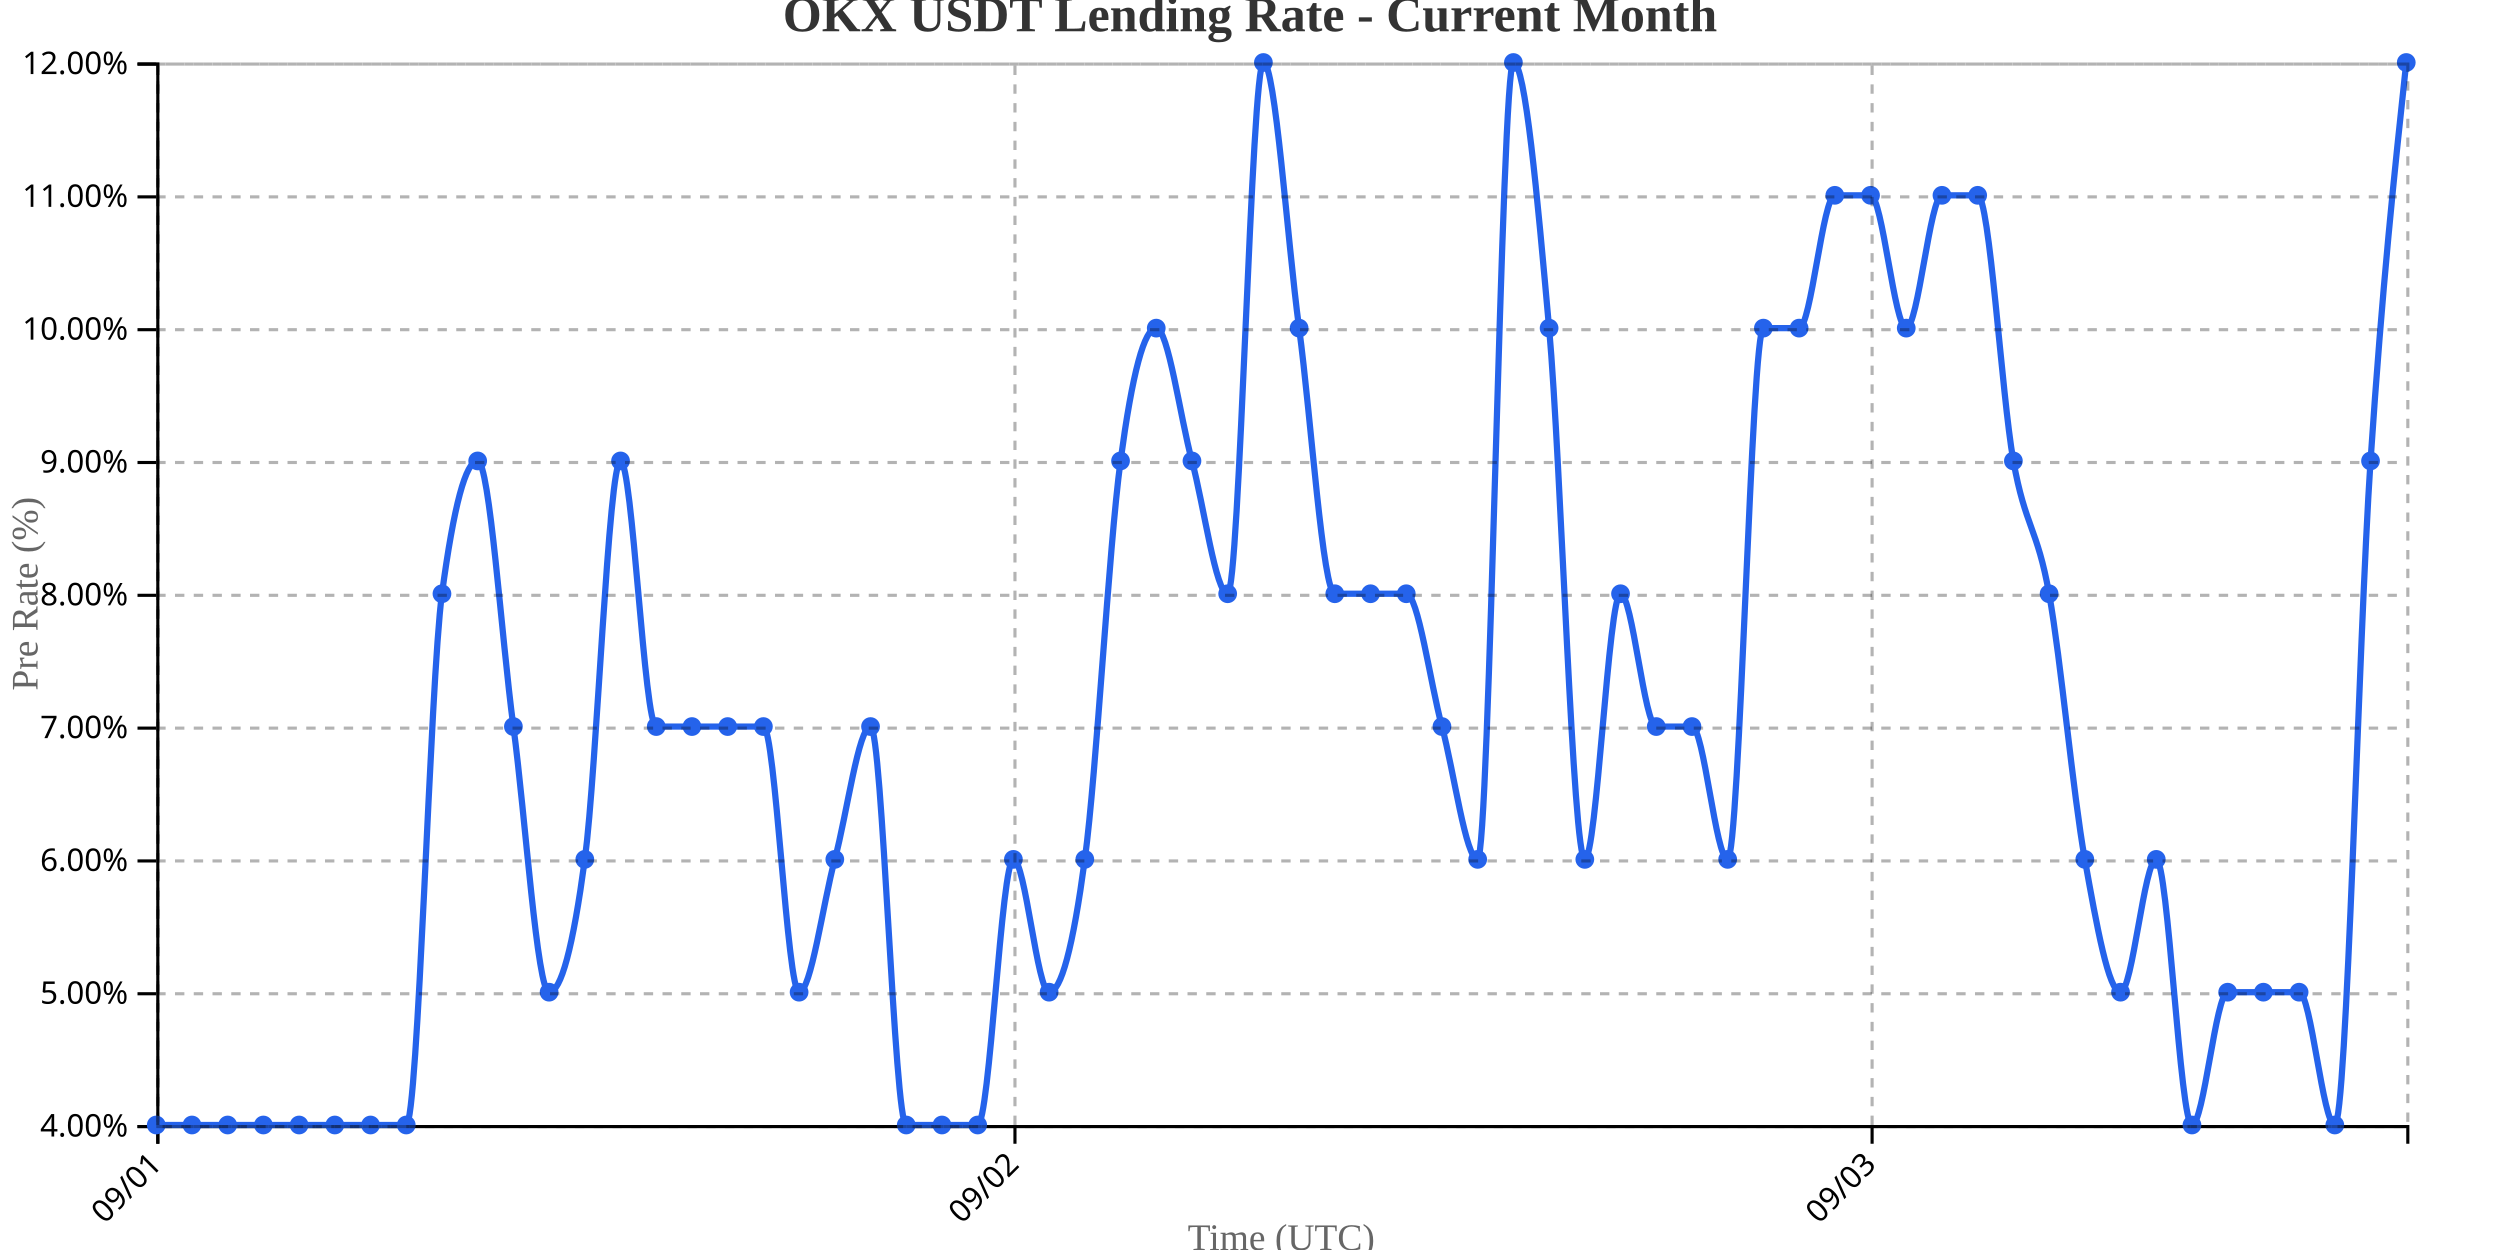
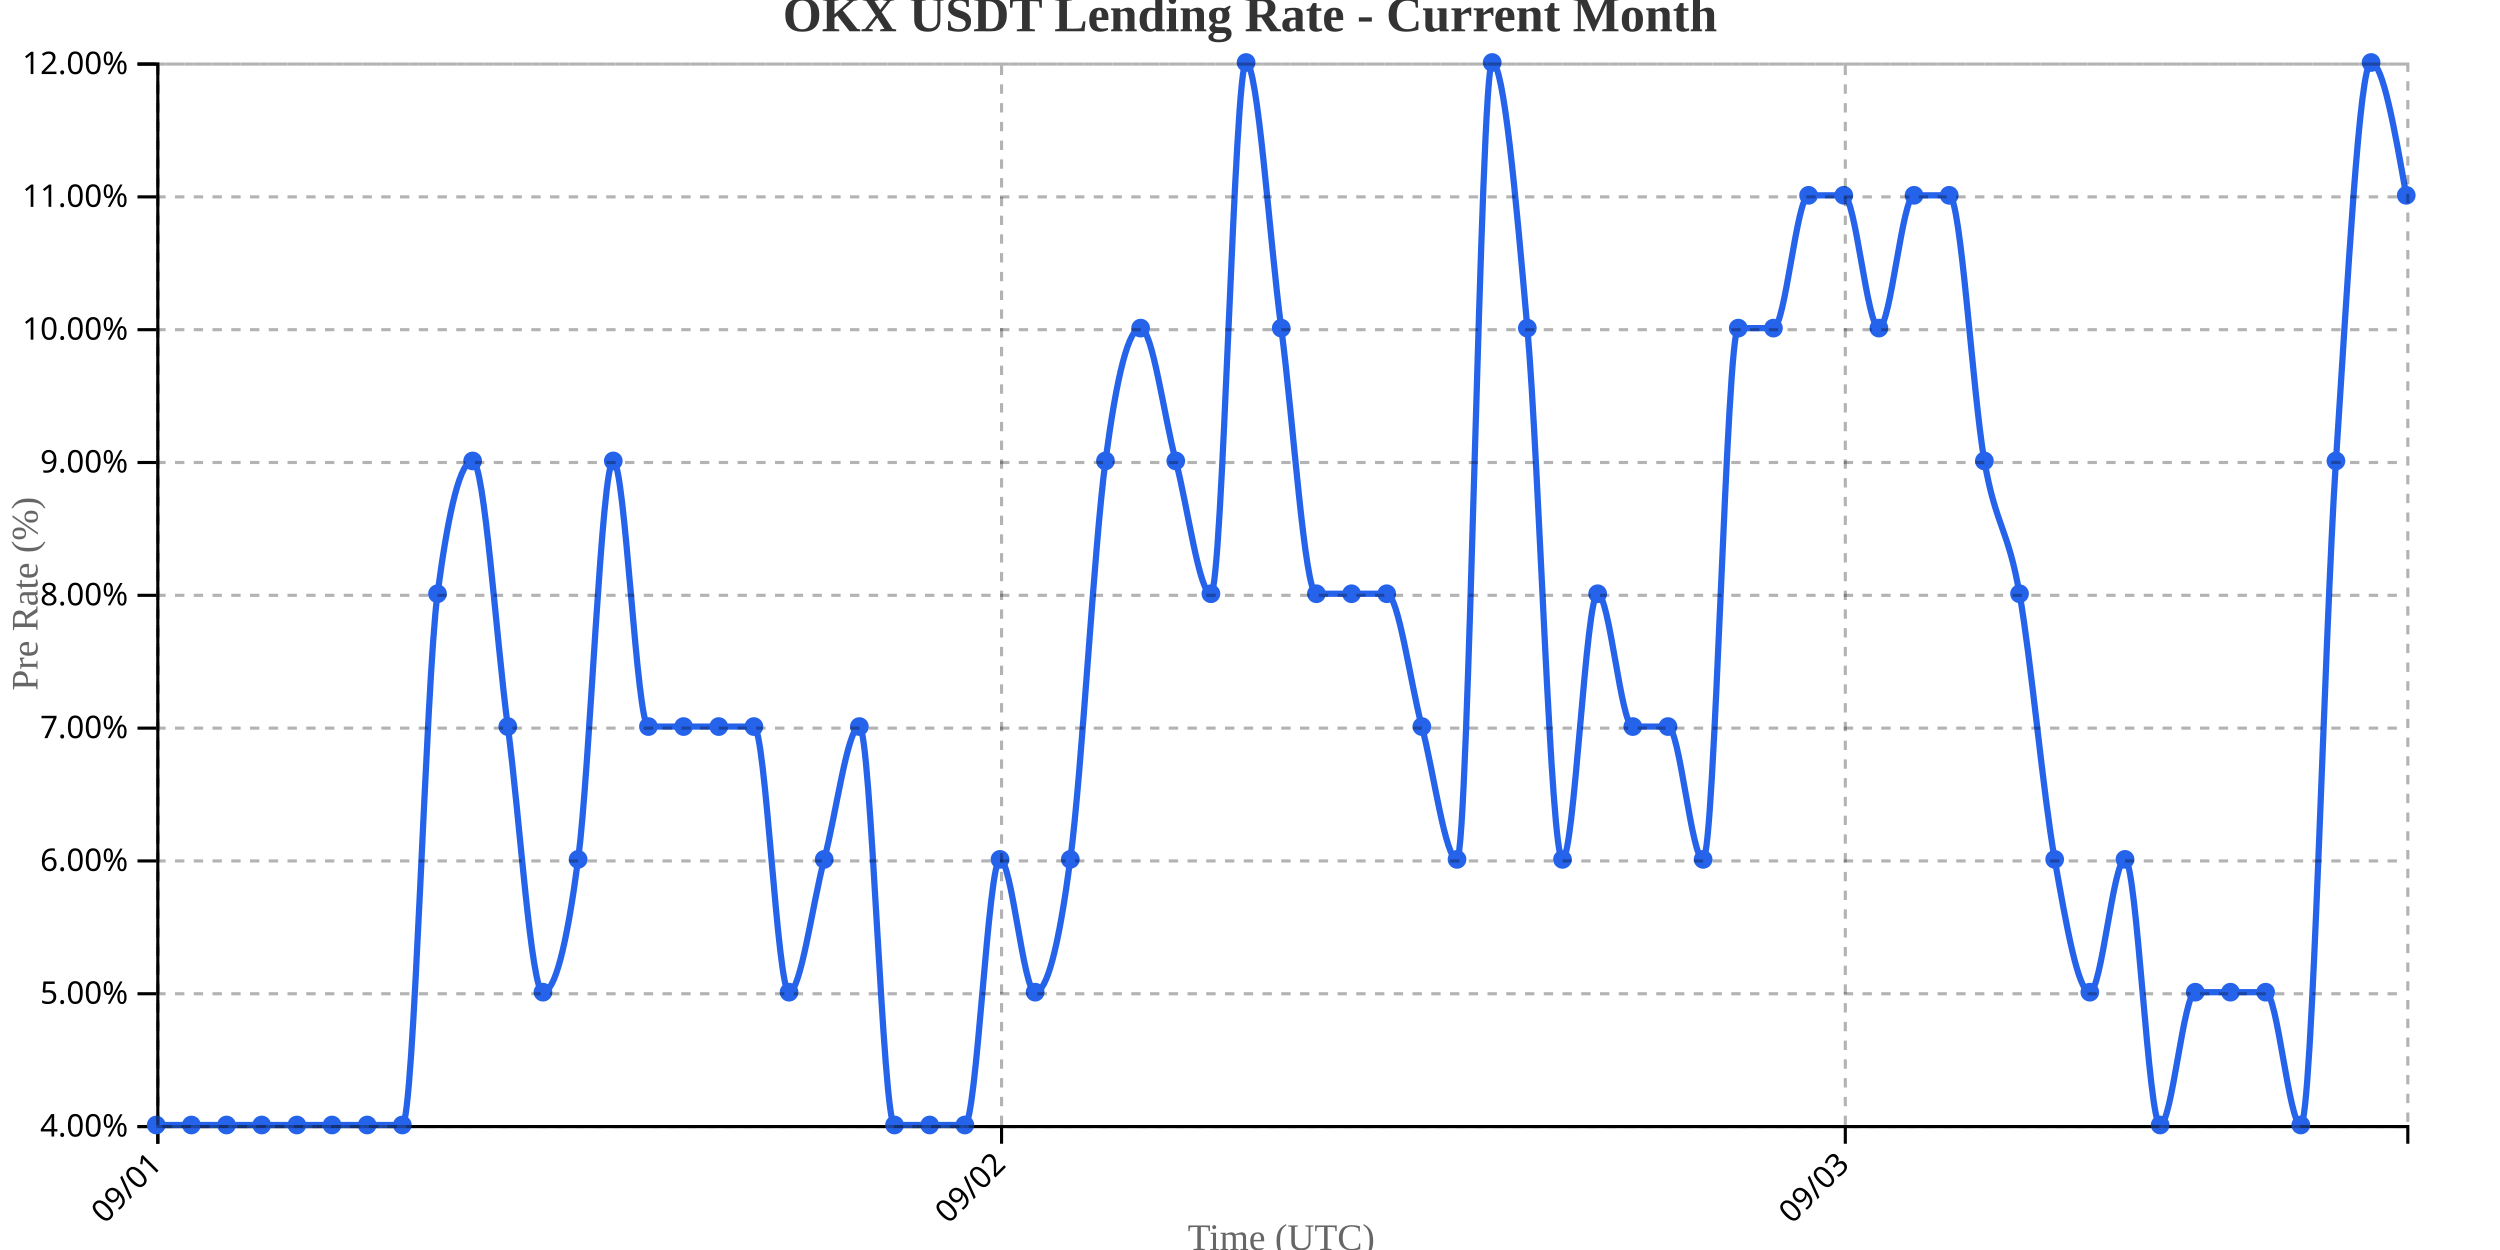
<svg xmlns="http://www.w3.org/2000/svg" width="800" height="400">
  <g transform="translate(50,20)">
    <g transform="translate(0,340)" fill="none" font-size="10" font-family="sans-serif" text-anchor="middle">
      <path class="domain" stroke="currentColor" d="M0.5,6V0.5H720.5V6" />
      <g class="tick" opacity="1" transform="translate(0.5,0)">
        <line stroke="currentColor" y2="6" />
        <text fill="currentColor" y="9" dy=".15em" style="text-anchor: end;" dx="-.8em" transform="rotate(-45)">09/01</text>
      </g>
-       <g class="tick" opacity="1" transform="translate(274.7857,0)">
+       <g class="tick" opacity="1" transform="translate(270.5,0)">
        <line stroke="currentColor" y2="6" />
        <text fill="currentColor" y="9" dy=".15em" style="text-anchor: end;" dx="-.8em" transform="rotate(-45)">09/02</text>
      </g>
-       <g class="tick" opacity="1" transform="translate(549.0714,0)">
+       <g class="tick" opacity="1" transform="translate(540.5,0)">
        <line stroke="currentColor" y2="6" />
        <text fill="currentColor" y="9" dy=".15em" style="text-anchor: end;" dx="-.8em" transform="rotate(-45)">09/03</text>
      </g>
    </g>
    <g fill="none" font-size="10" font-family="sans-serif" text-anchor="end">
      <path class="domain" stroke="currentColor" d="M-6,340.5H0.5V0.5H-6" />
      <g class="tick" opacity="1" transform="translate(0,340.5)">
        <line stroke="currentColor" x2="-6" />
        <text fill="currentColor" x="-9" dy="0.32em">4.00%</text>
      </g>
      <g class="tick" opacity="1" transform="translate(0,298)">
        <line stroke="currentColor" x2="-6" />
        <text fill="currentColor" x="-9" dy="0.32em">5.00%</text>
      </g>
      <g class="tick" opacity="1" transform="translate(0,255.5)">
        <line stroke="currentColor" x2="-6" />
        <text fill="currentColor" x="-9" dy="0.32em">6.00%</text>
      </g>
      <g class="tick" opacity="1" transform="translate(0,213)">
        <line stroke="currentColor" x2="-6" />
        <text fill="currentColor" x="-9" dy="0.32em">7.00%</text>
      </g>
      <g class="tick" opacity="1" transform="translate(0,170.5)">
        <line stroke="currentColor" x2="-6" />
        <text fill="currentColor" x="-9" dy="0.32em">8.00%</text>
      </g>
      <g class="tick" opacity="1" transform="translate(0,128)">
        <line stroke="currentColor" x2="-6" />
        <text fill="currentColor" x="-9" dy="0.32em">9.00%</text>
      </g>
      <g class="tick" opacity="1" transform="translate(0,85.5)">
        <line stroke="currentColor" x2="-6" />
        <text fill="currentColor" x="-9" dy="0.32em">10.00%</text>
      </g>
      <g class="tick" opacity="1" transform="translate(0,43)">
        <line stroke="currentColor" x2="-6" />
        <text fill="currentColor" x="-9" dy="0.32em">11.00%</text>
      </g>
      <g class="tick" opacity="1" transform="translate(0,0.5)">
        <line stroke="currentColor" x2="-6" />
        <text fill="currentColor" x="-9" dy="0.32em">12.00%</text>
      </g>
    </g>
    <text transform="rotate(-90)" y="-50" x="-170" dy="1em" style="text-anchor: middle; font-size: 12px; fill: #666;">Pre Rate (%)</text>
    <text transform="translate(360, 380)" style="text-anchor: middle; font-size: 12px; fill: #666;">Time (UTC)</text>
-     <path fill="none" stroke="#2563eb" stroke-width="2" d="M0,340C3.81,340,7.619,340,11.429,340C15.238,340,19.048,340,22.857,340C26.667,340,30.476,340,34.286,340C38.095,340,41.905,340,45.714,340C49.524,340,53.333,340,57.143,340C60.952,340,64.762,340,68.571,340C72.381,340,76.19,340,80,340C83.81,340,87.619,198.333,91.429,170C95.238,141.667,99.048,127.5,102.857,127.5C106.667,127.5,110.476,184.167,114.286,212.5C118.095,240.833,121.905,297.5,125.714,297.5C129.524,297.5,133.333,283.333,137.143,255C140.952,226.667,144.762,127.5,148.571,127.5C152.381,127.5,156.19,212.5,160,212.5C163.81,212.5,167.619,212.5,171.429,212.5C175.238,212.5,179.048,212.5,182.857,212.5C186.667,212.5,190.476,212.5,194.286,212.5C198.095,212.5,201.905,297.5,205.714,297.5C209.524,297.5,213.333,269.167,217.143,255C220.952,240.833,224.762,212.5,228.571,212.5C232.381,212.5,236.19,340,240,340C243.81,340,247.619,340,251.429,340C255.238,340,259.048,340,262.857,340C266.667,340,270.476,255,274.286,255C278.095,255,281.905,297.5,285.714,297.5C289.524,297.5,293.333,283.333,297.143,255C300.952,226.667,304.762,155.833,308.571,127.5C312.381,99.167,316.19,85,320,85C323.81,85,327.619,113.333,331.429,127.5C335.238,141.667,339.048,170,342.857,170C346.667,170,350.476,0,354.286,0C358.095,0,361.905,56.667,365.714,85C369.524,113.333,373.333,170,377.143,170C380.952,170,384.762,170,388.571,170C392.381,170,396.19,170,400,170C403.81,170,407.619,198.333,411.429,212.5C415.238,226.667,419.048,255,422.857,255C426.667,255,430.476,0,434.286,0C438.095,0,441.905,42.5,445.714,85C449.524,127.5,453.333,255,457.143,255C460.952,255,464.762,170,468.571,170C472.381,170,476.19,212.5,480,212.5C483.81,212.5,487.619,212.5,491.429,212.5C495.238,212.5,499.048,255,502.857,255C506.667,255,510.476,85,514.286,85C518.095,85,521.905,85,525.714,85C529.524,85,533.333,42.5,537.143,42.5C540.952,42.5,544.762,42.5,548.571,42.5C552.381,42.5,556.19,85,560,85C563.81,85,567.619,42.5,571.429,42.5C575.238,42.5,579.048,42.5,582.857,42.5C586.667,42.5,590.476,106.25,594.286,127.5C598.095,148.75,601.905,148.75,605.714,170C609.524,191.25,613.333,233.75,617.143,255C620.952,276.25,624.762,297.5,628.571,297.5C632.381,297.5,636.19,255,640,255C643.81,255,647.619,340,651.429,340C655.238,340,659.048,297.5,662.857,297.5C666.667,297.5,670.476,297.5,674.286,297.5C678.095,297.5,681.905,297.5,685.714,297.5C689.524,297.5,693.333,340,697.143,340C700.952,340,704.762,184.167,708.571,127.5C712.381,70.833,716.19,35.417,720,0" />
+     <path fill="none" stroke="#2563eb" stroke-width="2" d="M0,340C3.75,340,7.5,340,11.25,340C15,340,18.75,340,22.5,340C26.25,340,30,340,33.75,340C37.5,340,41.25,340,45,340C48.75,340,52.5,340,56.25,340C60,340,63.75,340,67.5,340C71.25,340,75,340,78.75,340C82.5,340,86.25,198.333,90,170C93.75,141.667,97.5,127.5,101.25,127.5C105,127.5,108.75,184.167,112.5,212.5C116.25,240.833,120,297.5,123.75,297.5C127.5,297.5,131.25,283.333,135,255C138.75,226.667,142.5,127.5,146.25,127.5C150,127.5,153.75,212.5,157.5,212.5C161.25,212.5,165,212.5,168.75,212.5C172.5,212.5,176.25,212.5,180,212.5C183.75,212.5,187.5,212.5,191.25,212.5C195,212.5,198.75,297.5,202.5,297.5C206.25,297.5,210,269.167,213.75,255C217.5,240.833,221.25,212.5,225,212.5C228.75,212.5,232.5,340,236.25,340C240,340,243.75,340,247.5,340C251.25,340,255,340,258.75,340C262.5,340,266.25,255,270,255C273.75,255,277.5,297.5,281.25,297.5C285,297.5,288.75,283.333,292.5,255C296.25,226.667,300,155.833,303.75,127.5C307.5,99.167,311.25,85,315,85C318.75,85,322.5,113.333,326.25,127.5C330,141.667,333.75,170,337.5,170C341.25,170,345,0,348.75,0C352.5,0,356.25,56.667,360,85C363.75,113.333,367.5,170,371.25,170C375,170,378.75,170,382.5,170C386.25,170,390,170,393.75,170C397.5,170,401.25,198.333,405,212.5C408.75,226.667,412.5,255,416.25,255C420,255,423.75,0,427.5,0C431.25,0,435,42.5,438.75,85C442.5,127.5,446.25,255,450,255C453.75,255,457.5,170,461.25,170C465,170,468.75,212.5,472.5,212.5C476.25,212.5,480,212.5,483.75,212.5C487.5,212.5,491.25,255,495,255C498.75,255,502.5,85,506.25,85C510,85,513.75,85,517.5,85C521.25,85,525,42.5,528.75,42.5C532.5,42.5,536.25,42.5,540,42.5C543.75,42.5,547.5,85,551.25,85C555,85,558.75,42.5,562.5,42.5C566.25,42.5,570,42.5,573.75,42.5C577.5,42.5,581.25,106.25,585,127.5C588.75,148.75,592.5,148.75,596.25,170C600,191.25,603.75,233.75,607.5,255C611.25,276.25,615,297.5,618.75,297.5C622.5,297.5,626.25,255,630,255C633.75,255,637.5,340,641.25,340C645,340,648.75,297.5,652.5,297.5C656.25,297.5,660,297.5,663.75,297.5C667.5,297.5,671.25,297.5,675,297.5C678.75,297.5,682.5,340,686.25,340C690,340,693.75,184.167,697.5,127.5C701.25,70.833,705,0,708.75,0C712.5,0,716.25,21.25,720,42.5" />
    <circle class="dot" cx="0" cy="340" r="3" fill="#2563eb" />
-     <circle class="dot" cx="11.429" cy="340" r="3" fill="#2563eb" />
-     <circle class="dot" cx="22.857" cy="340" r="3" fill="#2563eb" />
-     <circle class="dot" cx="34.286" cy="340" r="3" fill="#2563eb" />
-     <circle class="dot" cx="45.714" cy="340" r="3" fill="#2563eb" />
-     <circle class="dot" cx="57.143" cy="340" r="3" fill="#2563eb" />
-     <circle class="dot" cx="68.571" cy="340" r="3" fill="#2563eb" />
-     <circle class="dot" cx="80" cy="340" r="3" fill="#2563eb" />
-     <circle class="dot" cx="91.429" cy="170" r="3" fill="#2563eb" />
-     <circle class="dot" cx="102.857" cy="127.5" r="3" fill="#2563eb" />
-     <circle class="dot" cx="114.286" cy="212.5" r="3" fill="#2563eb" />
-     <circle class="dot" cx="125.714" cy="297.5" r="3" fill="#2563eb" />
-     <circle class="dot" cx="137.143" cy="255" r="3" fill="#2563eb" />
-     <circle class="dot" cx="148.571" cy="127.5" r="3" fill="#2563eb" />
-     <circle class="dot" cx="160" cy="212.5" r="3" fill="#2563eb" />
-     <circle class="dot" cx="171.429" cy="212.5" r="3" fill="#2563eb" />
-     <circle class="dot" cx="182.857" cy="212.5" r="3" fill="#2563eb" />
-     <circle class="dot" cx="194.286" cy="212.5" r="3" fill="#2563eb" />
-     <circle class="dot" cx="205.714" cy="297.5" r="3" fill="#2563eb" />
-     <circle class="dot" cx="217.143" cy="255" r="3" fill="#2563eb" />
-     <circle class="dot" cx="228.571" cy="212.5" r="3" fill="#2563eb" />
-     <circle class="dot" cx="240" cy="340" r="3" fill="#2563eb" />
-     <circle class="dot" cx="251.429" cy="340" r="3" fill="#2563eb" />
-     <circle class="dot" cx="262.857" cy="340" r="3" fill="#2563eb" />
-     <circle class="dot" cx="274.286" cy="255" r="3" fill="#2563eb" />
-     <circle class="dot" cx="285.714" cy="297.5" r="3" fill="#2563eb" />
-     <circle class="dot" cx="297.143" cy="255" r="3" fill="#2563eb" />
-     <circle class="dot" cx="308.571" cy="127.5" r="3" fill="#2563eb" />
-     <circle class="dot" cx="320" cy="85" r="3" fill="#2563eb" />
-     <circle class="dot" cx="331.429" cy="127.5" r="3" fill="#2563eb" />
-     <circle class="dot" cx="342.857" cy="170" r="3" fill="#2563eb" />
-     <circle class="dot" cx="354.286" cy="0" r="3" fill="#2563eb" />
-     <circle class="dot" cx="365.714" cy="85" r="3" fill="#2563eb" />
-     <circle class="dot" cx="377.143" cy="170" r="3" fill="#2563eb" />
-     <circle class="dot" cx="388.571" cy="170" r="3" fill="#2563eb" />
-     <circle class="dot" cx="400" cy="170" r="3" fill="#2563eb" />
-     <circle class="dot" cx="411.429" cy="212.5" r="3" fill="#2563eb" />
-     <circle class="dot" cx="422.857" cy="255" r="3" fill="#2563eb" />
-     <circle class="dot" cx="434.286" cy="0" r="3" fill="#2563eb" />
-     <circle class="dot" cx="445.714" cy="85" r="3" fill="#2563eb" />
-     <circle class="dot" cx="457.143" cy="255" r="3" fill="#2563eb" />
-     <circle class="dot" cx="468.571" cy="170" r="3" fill="#2563eb" />
-     <circle class="dot" cx="480" cy="212.5" r="3" fill="#2563eb" />
-     <circle class="dot" cx="491.429" cy="212.5" r="3" fill="#2563eb" />
-     <circle class="dot" cx="502.857" cy="255" r="3" fill="#2563eb" />
-     <circle class="dot" cx="514.286" cy="85" r="3" fill="#2563eb" />
-     <circle class="dot" cx="525.714" cy="85" r="3" fill="#2563eb" />
-     <circle class="dot" cx="537.143" cy="42.5" r="3" fill="#2563eb" />
-     <circle class="dot" cx="548.571" cy="42.5" r="3" fill="#2563eb" />
-     <circle class="dot" cx="560" cy="85" r="3" fill="#2563eb" />
-     <circle class="dot" cx="571.429" cy="42.5" r="3" fill="#2563eb" />
-     <circle class="dot" cx="582.857" cy="42.5" r="3" fill="#2563eb" />
-     <circle class="dot" cx="594.286" cy="127.5" r="3" fill="#2563eb" />
-     <circle class="dot" cx="605.714" cy="170" r="3" fill="#2563eb" />
-     <circle class="dot" cx="617.143" cy="255" r="3" fill="#2563eb" />
-     <circle class="dot" cx="628.571" cy="297.5" r="3" fill="#2563eb" />
-     <circle class="dot" cx="640" cy="255" r="3" fill="#2563eb" />
-     <circle class="dot" cx="651.429" cy="340" r="3" fill="#2563eb" />
-     <circle class="dot" cx="662.857" cy="297.5" r="3" fill="#2563eb" />
-     <circle class="dot" cx="674.286" cy="297.5" r="3" fill="#2563eb" />
-     <circle class="dot" cx="685.714" cy="297.5" r="3" fill="#2563eb" />
-     <circle class="dot" cx="697.143" cy="340" r="3" fill="#2563eb" />
-     <circle class="dot" cx="708.571" cy="127.5" r="3" fill="#2563eb" />
-     <circle class="dot" cx="720" cy="0" r="3" fill="#2563eb" />
+     <circle class="dot" cx="11.25" cy="340" r="3" fill="#2563eb" />
+     <circle class="dot" cx="22.5" cy="340" r="3" fill="#2563eb" />
+     <circle class="dot" cx="33.75" cy="340" r="3" fill="#2563eb" />
+     <circle class="dot" cx="45" cy="340" r="3" fill="#2563eb" />
+     <circle class="dot" cx="56.25" cy="340" r="3" fill="#2563eb" />
+     <circle class="dot" cx="67.5" cy="340" r="3" fill="#2563eb" />
+     <circle class="dot" cx="78.75" cy="340" r="3" fill="#2563eb" />
+     <circle class="dot" cx="90" cy="170" r="3" fill="#2563eb" />
+     <circle class="dot" cx="101.25" cy="127.5" r="3" fill="#2563eb" />
+     <circle class="dot" cx="112.5" cy="212.5" r="3" fill="#2563eb" />
+     <circle class="dot" cx="123.75" cy="297.5" r="3" fill="#2563eb" />
+     <circle class="dot" cx="135" cy="255" r="3" fill="#2563eb" />
+     <circle class="dot" cx="146.25" cy="127.5" r="3" fill="#2563eb" />
+     <circle class="dot" cx="157.5" cy="212.5" r="3" fill="#2563eb" />
+     <circle class="dot" cx="168.75" cy="212.5" r="3" fill="#2563eb" />
+     <circle class="dot" cx="180" cy="212.5" r="3" fill="#2563eb" />
+     <circle class="dot" cx="191.25" cy="212.5" r="3" fill="#2563eb" />
+     <circle class="dot" cx="202.5" cy="297.5" r="3" fill="#2563eb" />
+     <circle class="dot" cx="213.75" cy="255" r="3" fill="#2563eb" />
+     <circle class="dot" cx="225" cy="212.5" r="3" fill="#2563eb" />
+     <circle class="dot" cx="236.25" cy="340" r="3" fill="#2563eb" />
+     <circle class="dot" cx="247.5" cy="340" r="3" fill="#2563eb" />
+     <circle class="dot" cx="258.75" cy="340" r="3" fill="#2563eb" />
+     <circle class="dot" cx="270" cy="255" r="3" fill="#2563eb" />
+     <circle class="dot" cx="281.25" cy="297.5" r="3" fill="#2563eb" />
+     <circle class="dot" cx="292.5" cy="255" r="3" fill="#2563eb" />
+     <circle class="dot" cx="303.75" cy="127.5" r="3" fill="#2563eb" />
+     <circle class="dot" cx="315" cy="85" r="3" fill="#2563eb" />
+     <circle class="dot" cx="326.25" cy="127.5" r="3" fill="#2563eb" />
+     <circle class="dot" cx="337.5" cy="170" r="3" fill="#2563eb" />
+     <circle class="dot" cx="348.75" cy="0" r="3" fill="#2563eb" />
+     <circle class="dot" cx="360" cy="85" r="3" fill="#2563eb" />
+     <circle class="dot" cx="371.25" cy="170" r="3" fill="#2563eb" />
+     <circle class="dot" cx="382.5" cy="170" r="3" fill="#2563eb" />
+     <circle class="dot" cx="393.75" cy="170" r="3" fill="#2563eb" />
+     <circle class="dot" cx="405" cy="212.5" r="3" fill="#2563eb" />
+     <circle class="dot" cx="416.25" cy="255" r="3" fill="#2563eb" />
+     <circle class="dot" cx="427.5" cy="0" r="3" fill="#2563eb" />
+     <circle class="dot" cx="438.75" cy="85" r="3" fill="#2563eb" />
+     <circle class="dot" cx="450" cy="255" r="3" fill="#2563eb" />
+     <circle class="dot" cx="461.25" cy="170" r="3" fill="#2563eb" />
+     <circle class="dot" cx="472.5" cy="212.5" r="3" fill="#2563eb" />
+     <circle class="dot" cx="483.75" cy="212.5" r="3" fill="#2563eb" />
+     <circle class="dot" cx="495" cy="255" r="3" fill="#2563eb" />
+     <circle class="dot" cx="506.25" cy="85" r="3" fill="#2563eb" />
+     <circle class="dot" cx="517.5" cy="85" r="3" fill="#2563eb" />
+     <circle class="dot" cx="528.75" cy="42.5" r="3" fill="#2563eb" />
+     <circle class="dot" cx="540" cy="42.5" r="3" fill="#2563eb" />
+     <circle class="dot" cx="551.25" cy="85" r="3" fill="#2563eb" />
+     <circle class="dot" cx="562.5" cy="42.5" r="3" fill="#2563eb" />
+     <circle class="dot" cx="573.75" cy="42.5" r="3" fill="#2563eb" />
+     <circle class="dot" cx="585" cy="127.5" r="3" fill="#2563eb" />
+     <circle class="dot" cx="596.25" cy="170" r="3" fill="#2563eb" />
+     <circle class="dot" cx="607.5" cy="255" r="3" fill="#2563eb" />
+     <circle class="dot" cx="618.75" cy="297.5" r="3" fill="#2563eb" />
+     <circle class="dot" cx="630" cy="255" r="3" fill="#2563eb" />
+     <circle class="dot" cx="641.25" cy="340" r="3" fill="#2563eb" />
+     <circle class="dot" cx="652.5" cy="297.5" r="3" fill="#2563eb" />
+     <circle class="dot" cx="663.75" cy="297.5" r="3" fill="#2563eb" />
+     <circle class="dot" cx="675" cy="297.5" r="3" fill="#2563eb" />
+     <circle class="dot" cx="686.25" cy="340" r="3" fill="#2563eb" />
+     <circle class="dot" cx="697.5" cy="127.5" r="3" fill="#2563eb" />
+     <circle class="dot" cx="708.75" cy="0" r="3" fill="#2563eb" />
+     <circle class="dot" cx="720" cy="42.5" r="3" fill="#2563eb" />
    <g class="grid" transform="translate(0,340)" fill="none" font-size="10" font-family="sans-serif" text-anchor="middle" style="stroke-dasharray: 3,3; opacity: 0.3;">
      <path class="domain" stroke="currentColor" d="M0.5,-340V0.5H720.5V-340" />
      <g class="tick" opacity="1" transform="translate(0.5,0)">
        <line stroke="currentColor" y2="-340" />
        <text fill="currentColor" y="3" dy="0.71em" />
      </g>
-       <g class="tick" opacity="1" transform="translate(274.7857,0)">
+       <g class="tick" opacity="1" transform="translate(270.5,0)">
        <line stroke="currentColor" y2="-340" />
        <text fill="currentColor" y="3" dy="0.71em" />
      </g>
-       <g class="tick" opacity="1" transform="translate(549.0714,0)">
+       <g class="tick" opacity="1" transform="translate(540.5,0)">
        <line stroke="currentColor" y2="-340" />
        <text fill="currentColor" y="3" dy="0.71em" />
      </g>
    </g>
    <g class="grid" fill="none" font-size="10" font-family="sans-serif" text-anchor="end" style="stroke-dasharray: 3,3; opacity: 0.3;">
      <path class="domain" stroke="currentColor" d="M720,340.5H0.5V0.5H720" />
      <g class="tick" opacity="1" transform="translate(0,340.5)">
        <line stroke="currentColor" x2="720" />
        <text fill="currentColor" x="-3" dy="0.32em" />
      </g>
      <g class="tick" opacity="1" transform="translate(0,298)">
        <line stroke="currentColor" x2="720" />
        <text fill="currentColor" x="-3" dy="0.32em" />
      </g>
      <g class="tick" opacity="1" transform="translate(0,255.5)">
        <line stroke="currentColor" x2="720" />
        <text fill="currentColor" x="-3" dy="0.32em" />
      </g>
      <g class="tick" opacity="1" transform="translate(0,213)">
        <line stroke="currentColor" x2="720" />
        <text fill="currentColor" x="-3" dy="0.32em" />
      </g>
      <g class="tick" opacity="1" transform="translate(0,170.5)">
        <line stroke="currentColor" x2="720" />
        <text fill="currentColor" x="-3" dy="0.32em" />
      </g>
      <g class="tick" opacity="1" transform="translate(0,128)">
        <line stroke="currentColor" x2="720" />
        <text fill="currentColor" x="-3" dy="0.32em" />
      </g>
      <g class="tick" opacity="1" transform="translate(0,85.5)">
        <line stroke="currentColor" x2="720" />
        <text fill="currentColor" x="-3" dy="0.32em" />
      </g>
      <g class="tick" opacity="1" transform="translate(0,43)">
        <line stroke="currentColor" x2="720" />
        <text fill="currentColor" x="-3" dy="0.32em" />
      </g>
      <g class="tick" opacity="1" transform="translate(0,0.5)">
        <line stroke="currentColor" x2="720" />
        <text fill="currentColor" x="-3" dy="0.32em" />
      </g>
    </g>
  </g>
  <text x="400" y="10" text-anchor="middle" style="font-size: 16px; font-weight: bold; fill: #333;">OKX USDT Lending Rate - Current Month</text>
</svg>
